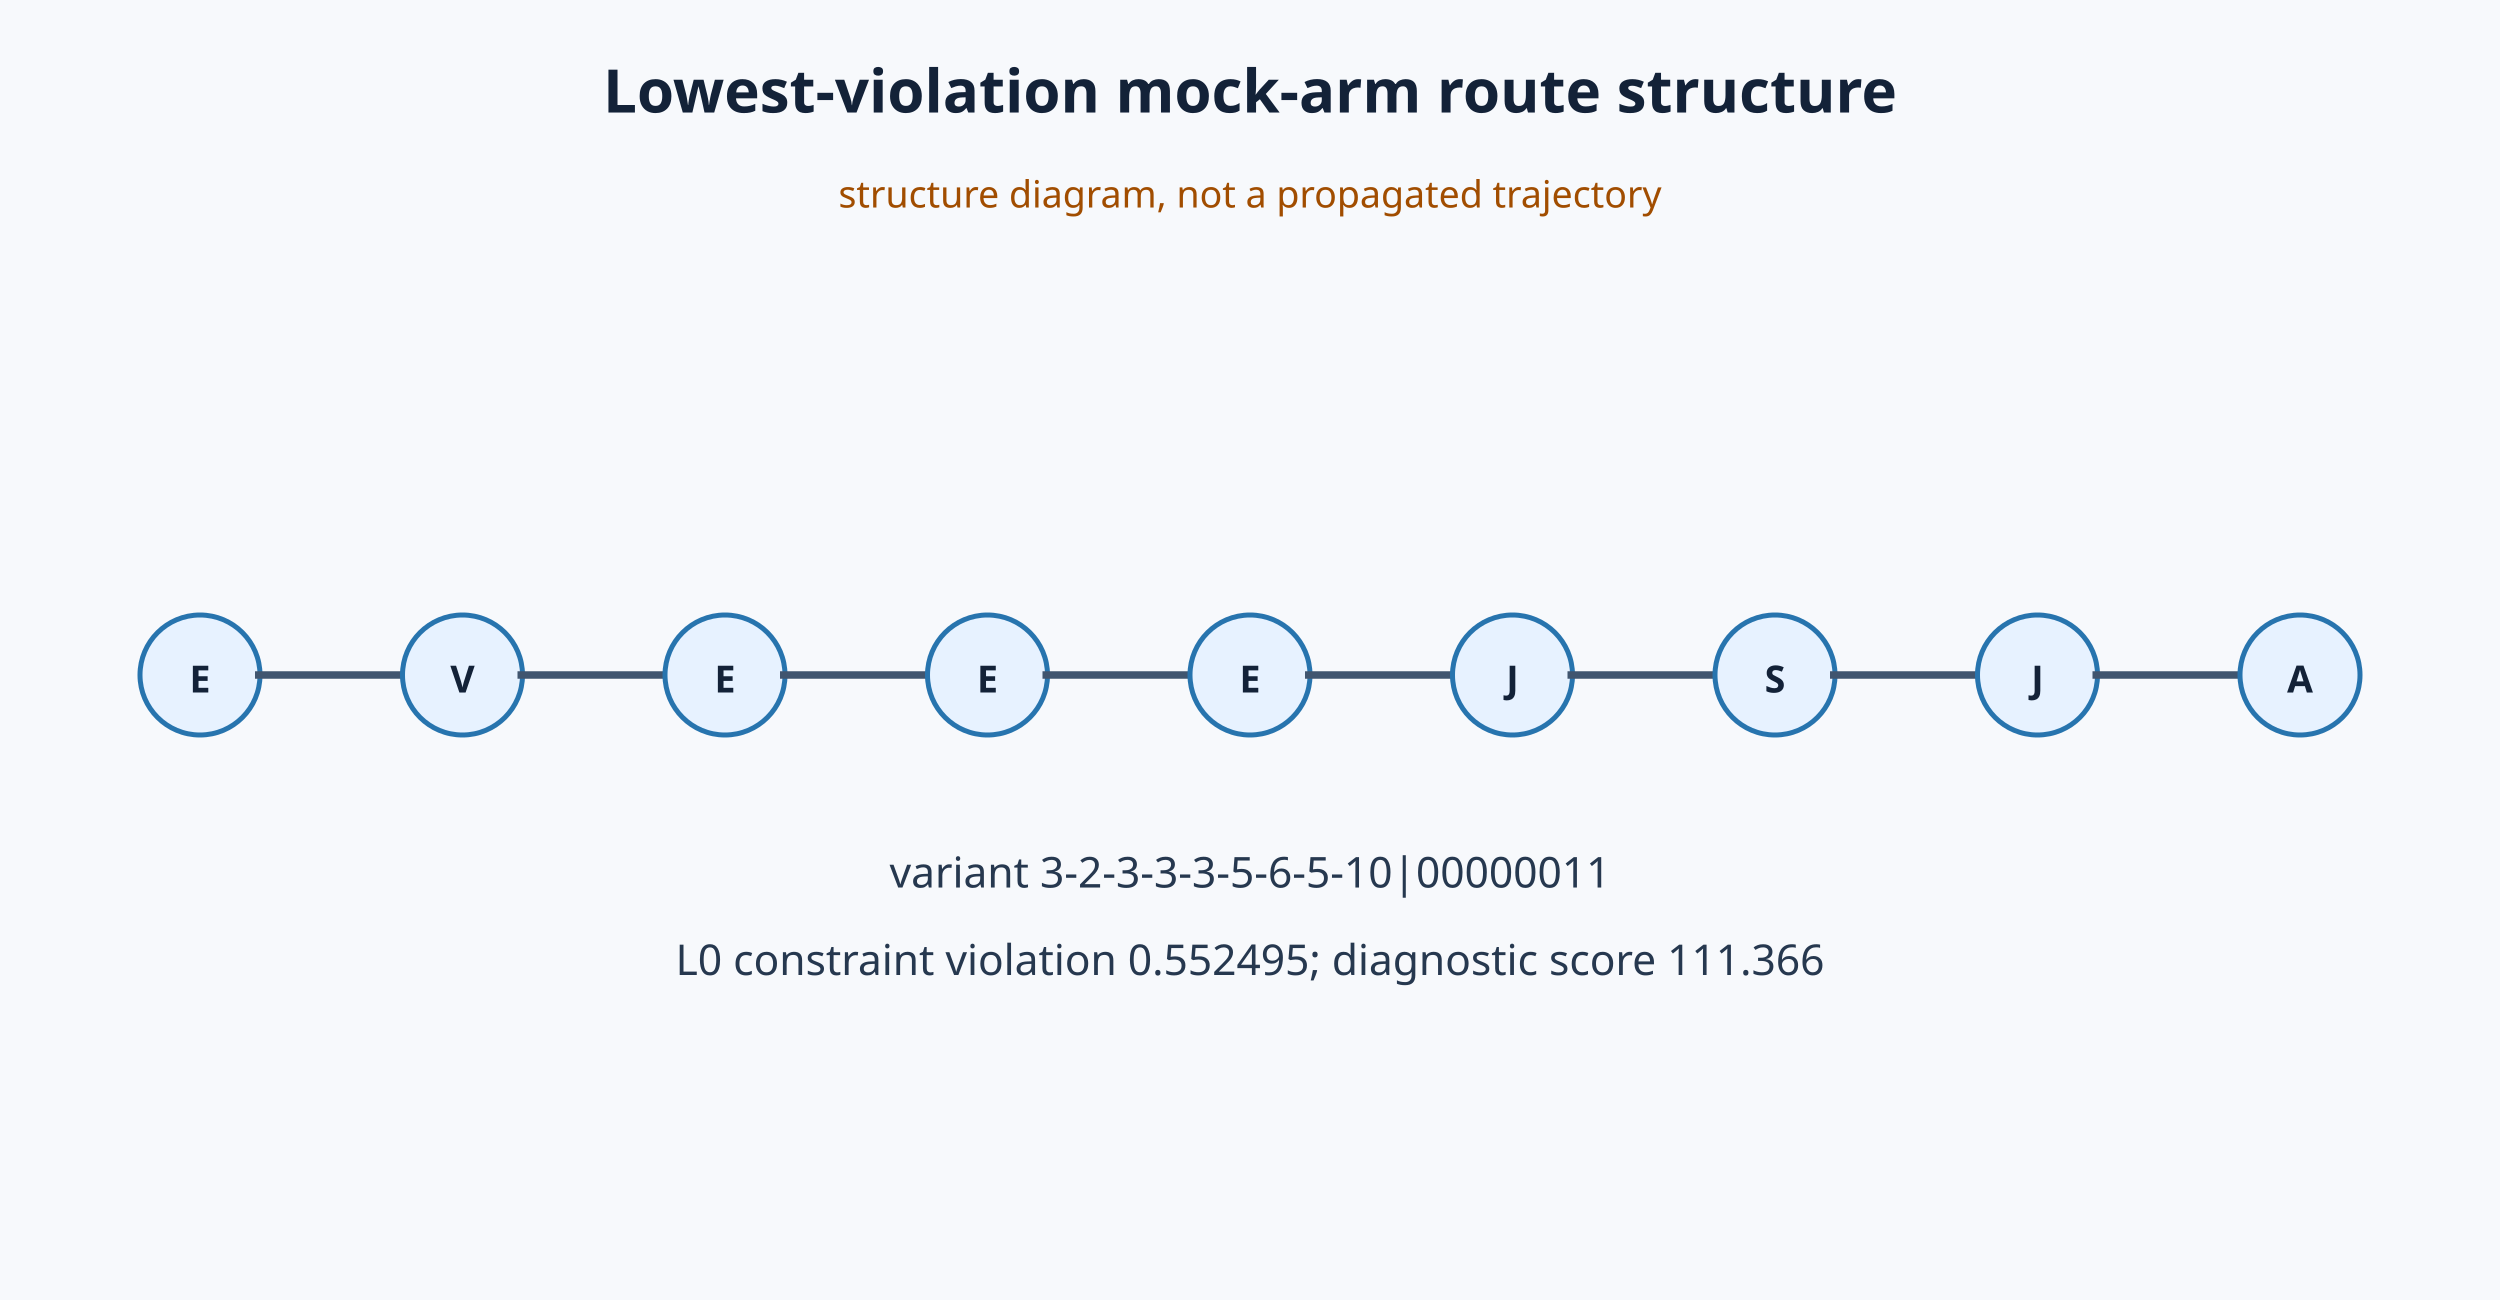
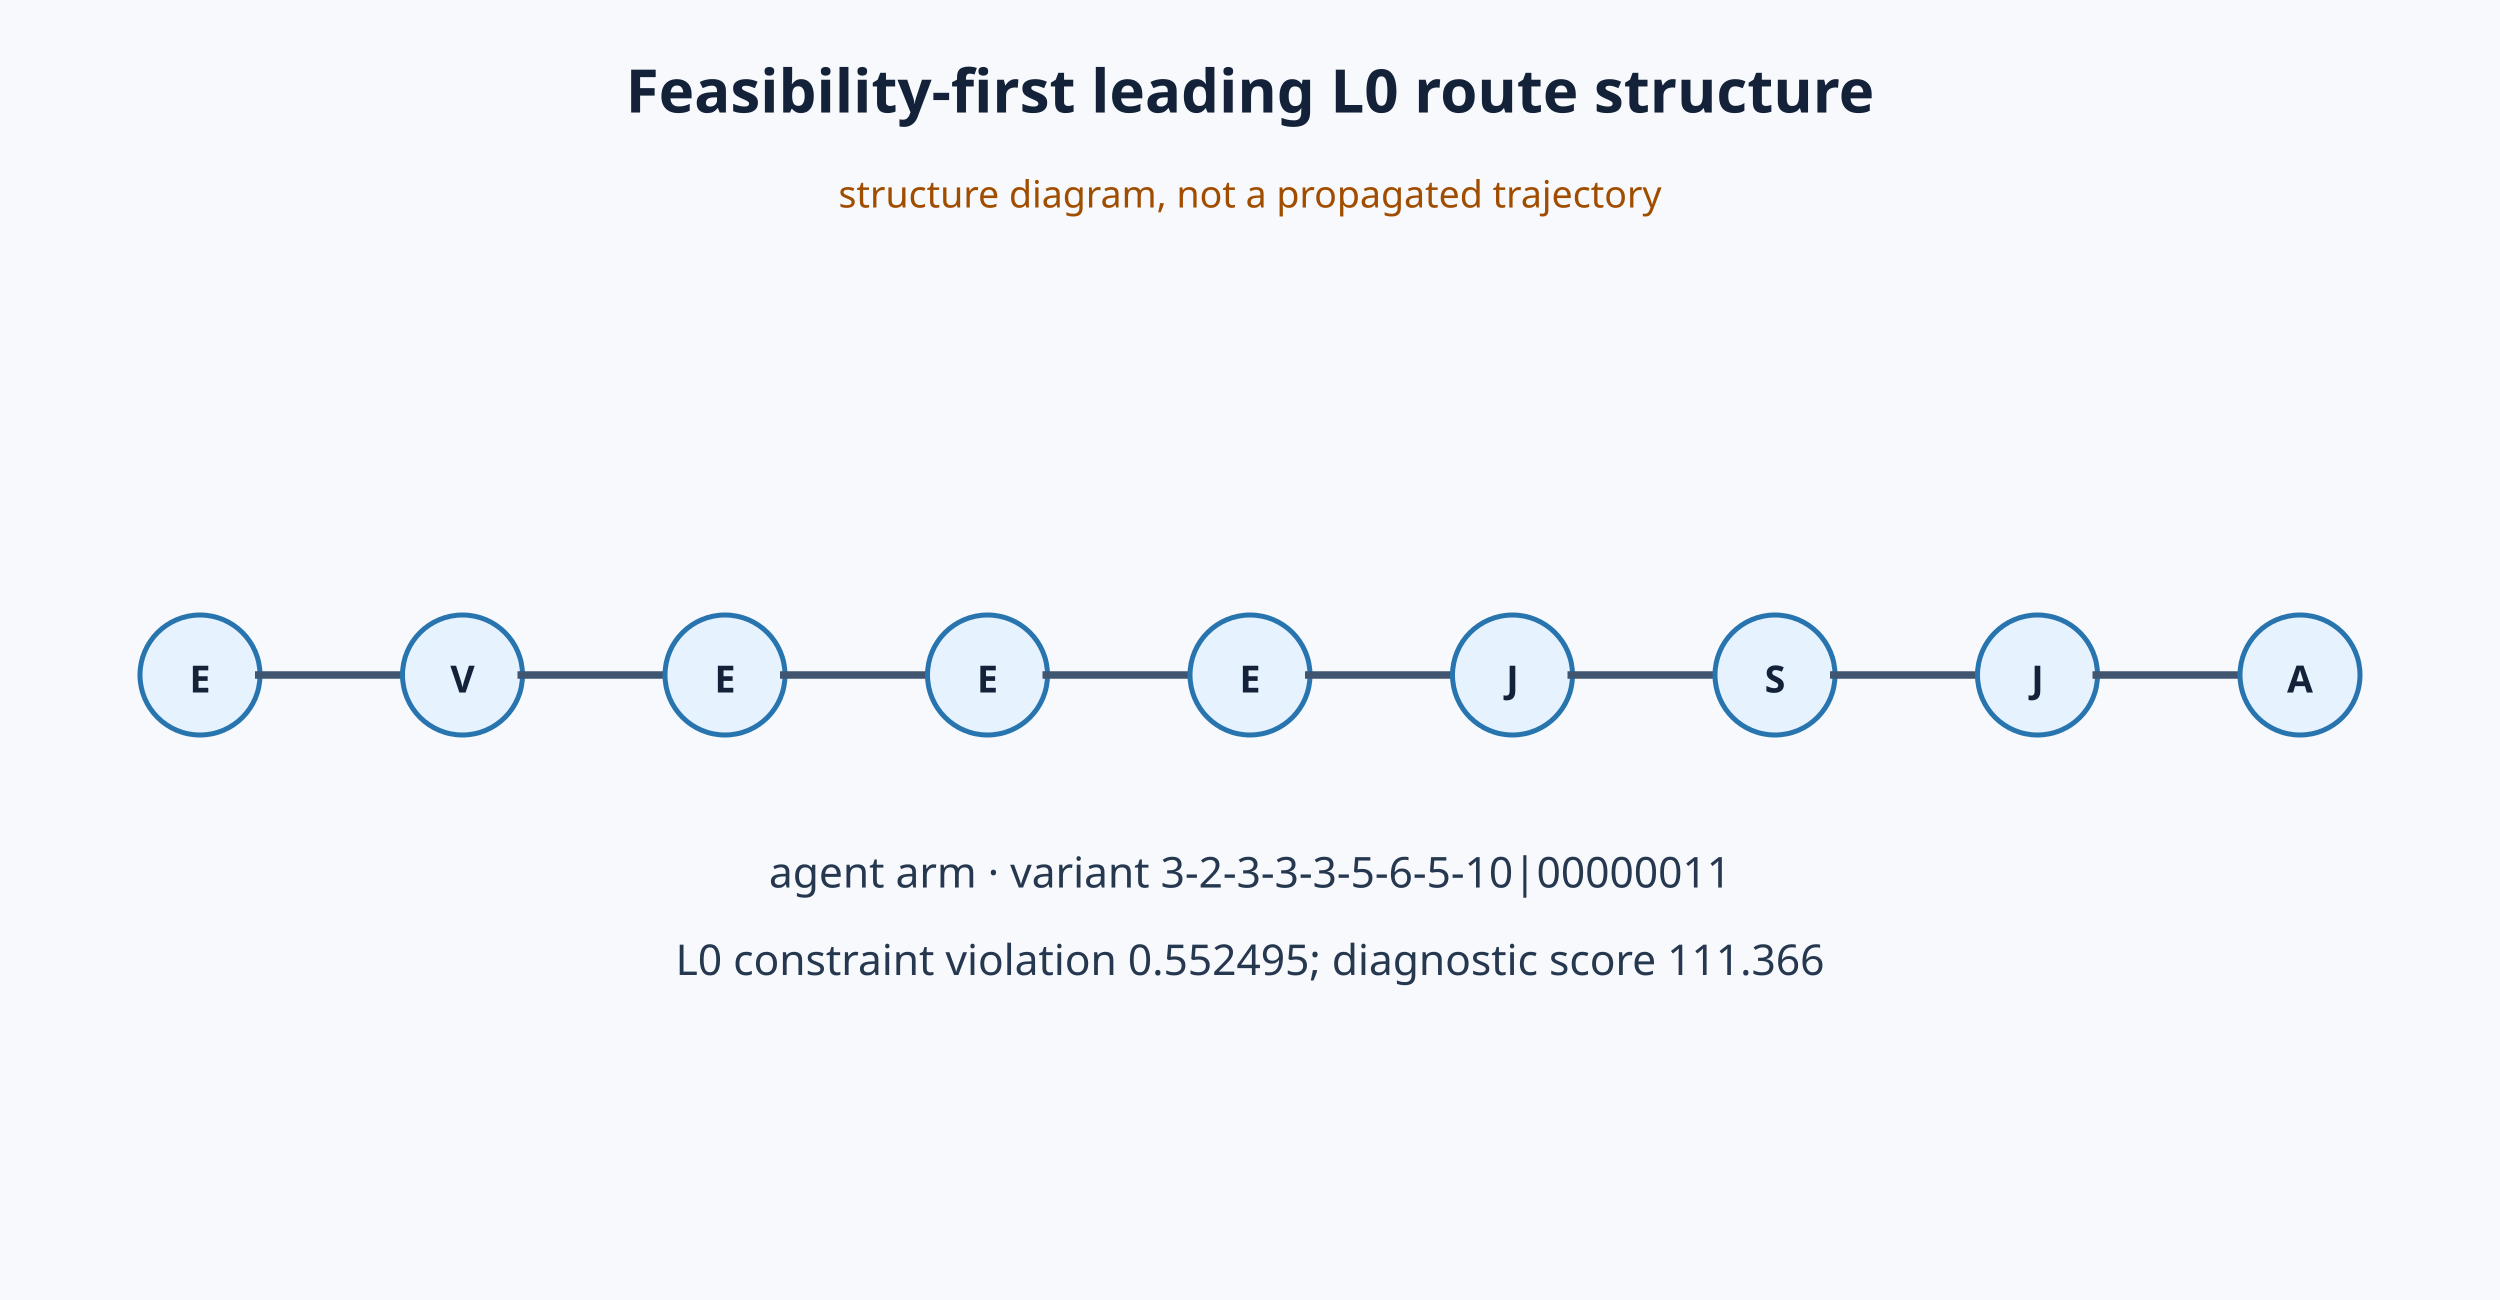
<svg xmlns="http://www.w3.org/2000/svg" width="1000" height="520" viewBox="0 0 1000 520" role="img" aria-labelledby="title desc">
  <rect width="1000" height="520" fill="#f7f9fc" />
-   <text x="500" y="45" text-anchor="middle" font-family="system-ui" font-size="24" font-weight="700" fill="#132238">Lowest-violation mock-arm route structure</text>
+   <text x="500" y="45" text-anchor="middle" font-family="system-ui" font-size="24" font-weight="700" fill="#132238">Feasibility-first leading L0 route structure</text>
  <text x="500" y="83" text-anchor="middle" font-family="system-ui" font-size="15" fill="#a14d00">structure diagram, not a propagated trajectory</text>
  <circle cx="80.00" cy="270" r="24" fill="#e7f2ff" stroke="#2774ae" stroke-width="2" />
  <text x="80.00" y="277" text-anchor="middle" font-family="system-ui" font-size="15" font-weight="700" fill="#132238">E</text>
  <path d="M102.00 270 H163.00" stroke="#40556f" stroke-width="3" />
  <circle cx="185.00" cy="270" r="24" fill="#e7f2ff" stroke="#2774ae" stroke-width="2" />
  <text x="185.00" y="277" text-anchor="middle" font-family="system-ui" font-size="15" font-weight="700" fill="#132238">V</text>
  <path d="M207.00 270 H268.00" stroke="#40556f" stroke-width="3" />
  <circle cx="290.00" cy="270" r="24" fill="#e7f2ff" stroke="#2774ae" stroke-width="2" />
  <text x="290.00" y="277" text-anchor="middle" font-family="system-ui" font-size="15" font-weight="700" fill="#132238">E</text>
  <path d="M312.00 270 H373.00" stroke="#40556f" stroke-width="3" />
  <circle cx="395.00" cy="270" r="24" fill="#e7f2ff" stroke="#2774ae" stroke-width="2" />
  <text x="395.00" y="277" text-anchor="middle" font-family="system-ui" font-size="15" font-weight="700" fill="#132238">E</text>
  <path d="M417.00 270 H478.00" stroke="#40556f" stroke-width="3" />
  <circle cx="500.00" cy="270" r="24" fill="#e7f2ff" stroke="#2774ae" stroke-width="2" />
  <text x="500.00" y="277" text-anchor="middle" font-family="system-ui" font-size="15" font-weight="700" fill="#132238">E</text>
  <path d="M522.00 270 H583.00" stroke="#40556f" stroke-width="3" />
  <circle cx="605.00" cy="270" r="24" fill="#e7f2ff" stroke="#2774ae" stroke-width="2" />
  <text x="605.00" y="277" text-anchor="middle" font-family="system-ui" font-size="15" font-weight="700" fill="#132238">J</text>
  <path d="M627.00 270 H688.00" stroke="#40556f" stroke-width="3" />
  <circle cx="710.00" cy="270" r="24" fill="#e7f2ff" stroke="#2774ae" stroke-width="2" />
  <text x="710.00" y="277" text-anchor="middle" font-family="system-ui" font-size="15" font-weight="700" fill="#132238">S</text>
  <path d="M732.00 270 H793.00" stroke="#40556f" stroke-width="3" />
  <circle cx="815.00" cy="270" r="24" fill="#e7f2ff" stroke="#2774ae" stroke-width="2" />
  <text x="815.00" y="277" text-anchor="middle" font-family="system-ui" font-size="15" font-weight="700" fill="#132238">J</text>
  <path d="M837.00 270 H898.00" stroke="#40556f" stroke-width="3" />
  <circle cx="920.00" cy="270" r="24" fill="#e7f2ff" stroke="#2774ae" stroke-width="2" />
  <text x="920.00" y="277" text-anchor="middle" font-family="system-ui" font-size="15" font-weight="700" fill="#132238">A</text>
-   <text x="500" y="355" text-anchor="middle" font-family="system-ui" font-size="17" fill="#26384f">variant 3-2-3-3-3-5-6-5-10|00000011</text>
+   <text x="500" y="355" text-anchor="middle" font-family="system-ui" font-size="17" fill="#26384f">agent arm · variant 3-2-3-3-3-5-6-5-10|00000011</text>
  <text x="500" y="390" text-anchor="middle" font-family="system-ui" font-size="17" fill="#26384f">L0 constraint violation 0.552495; diagnostic score 111.366</text>
</svg>
